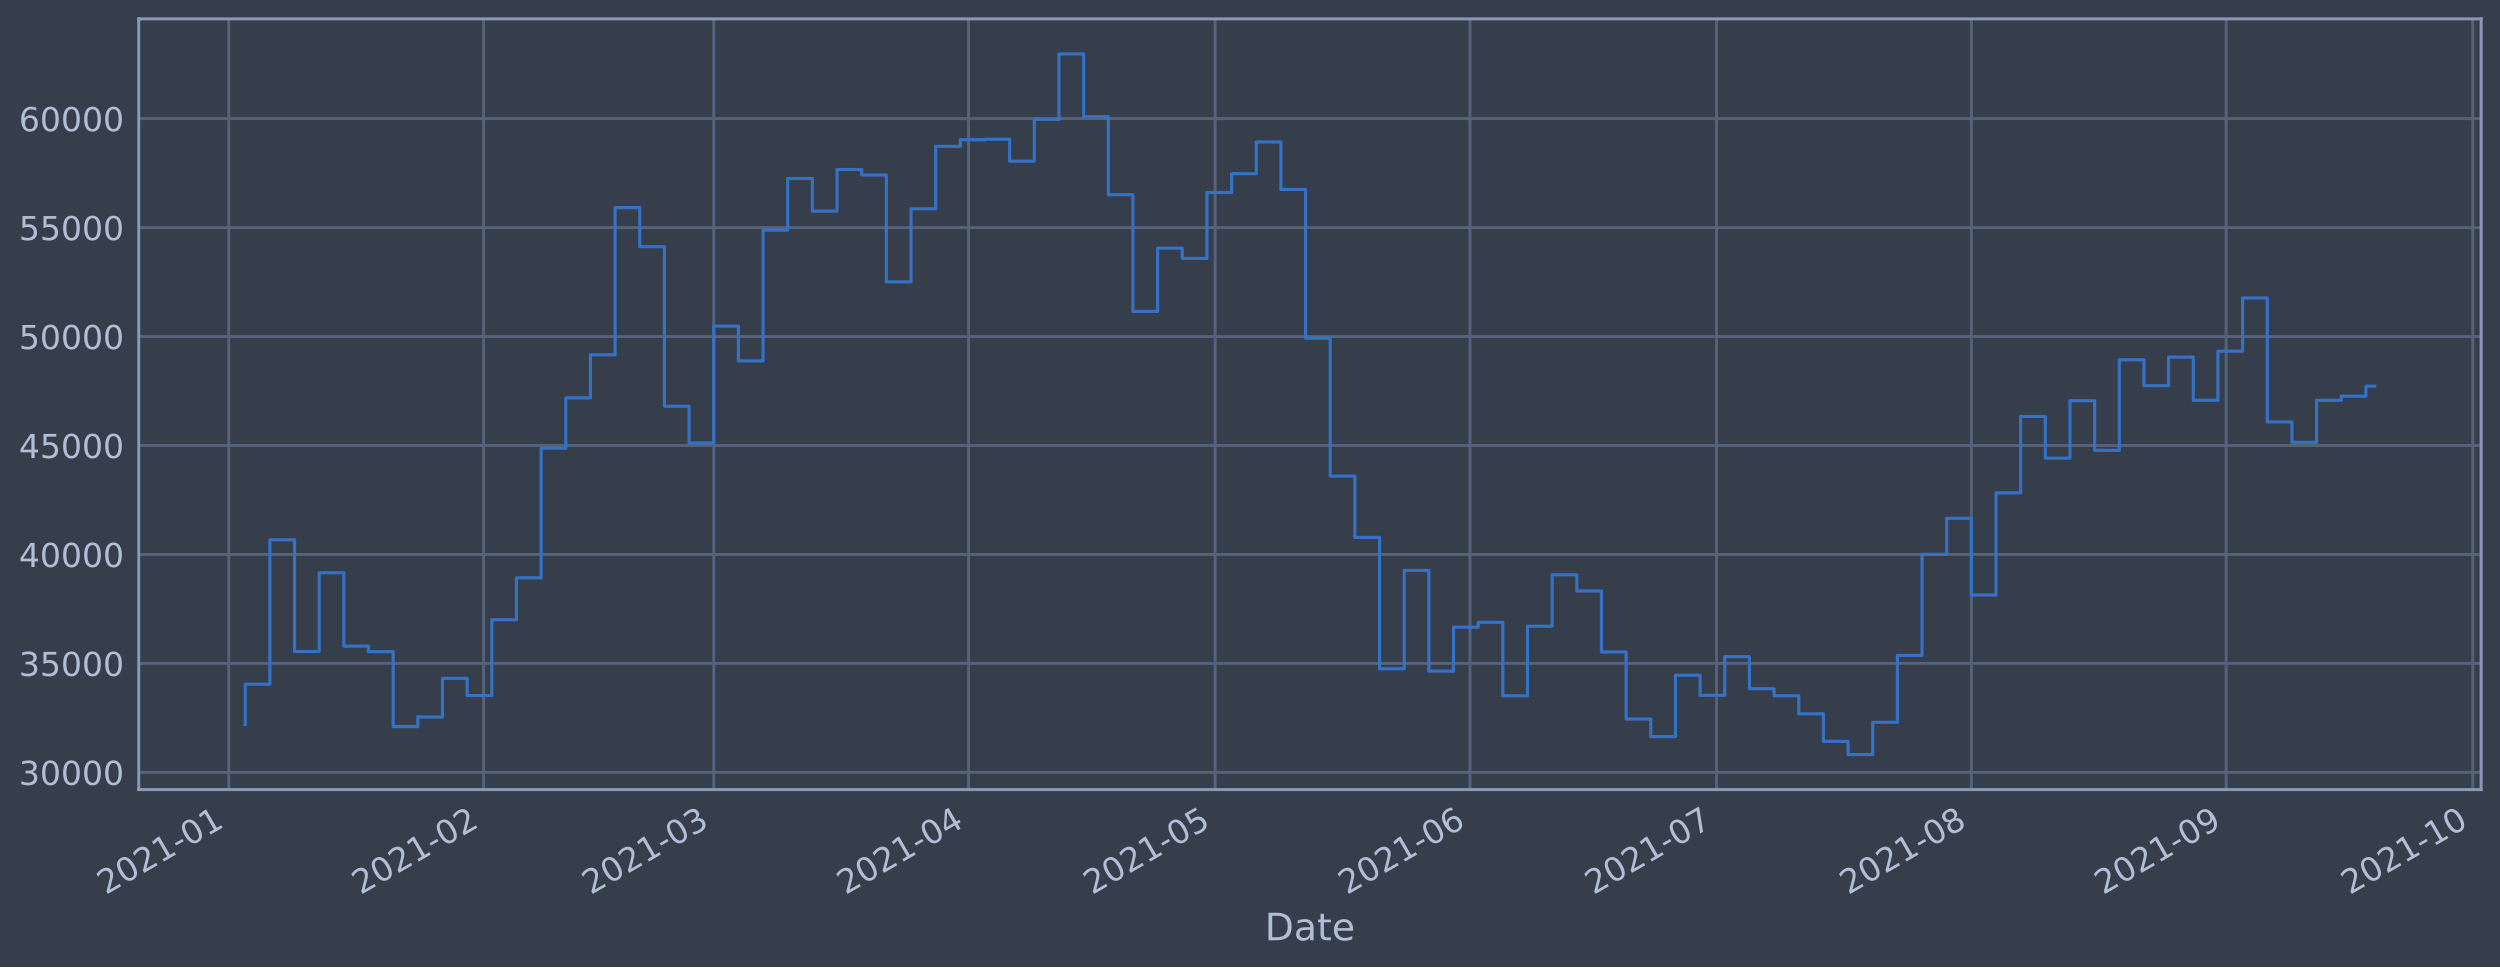
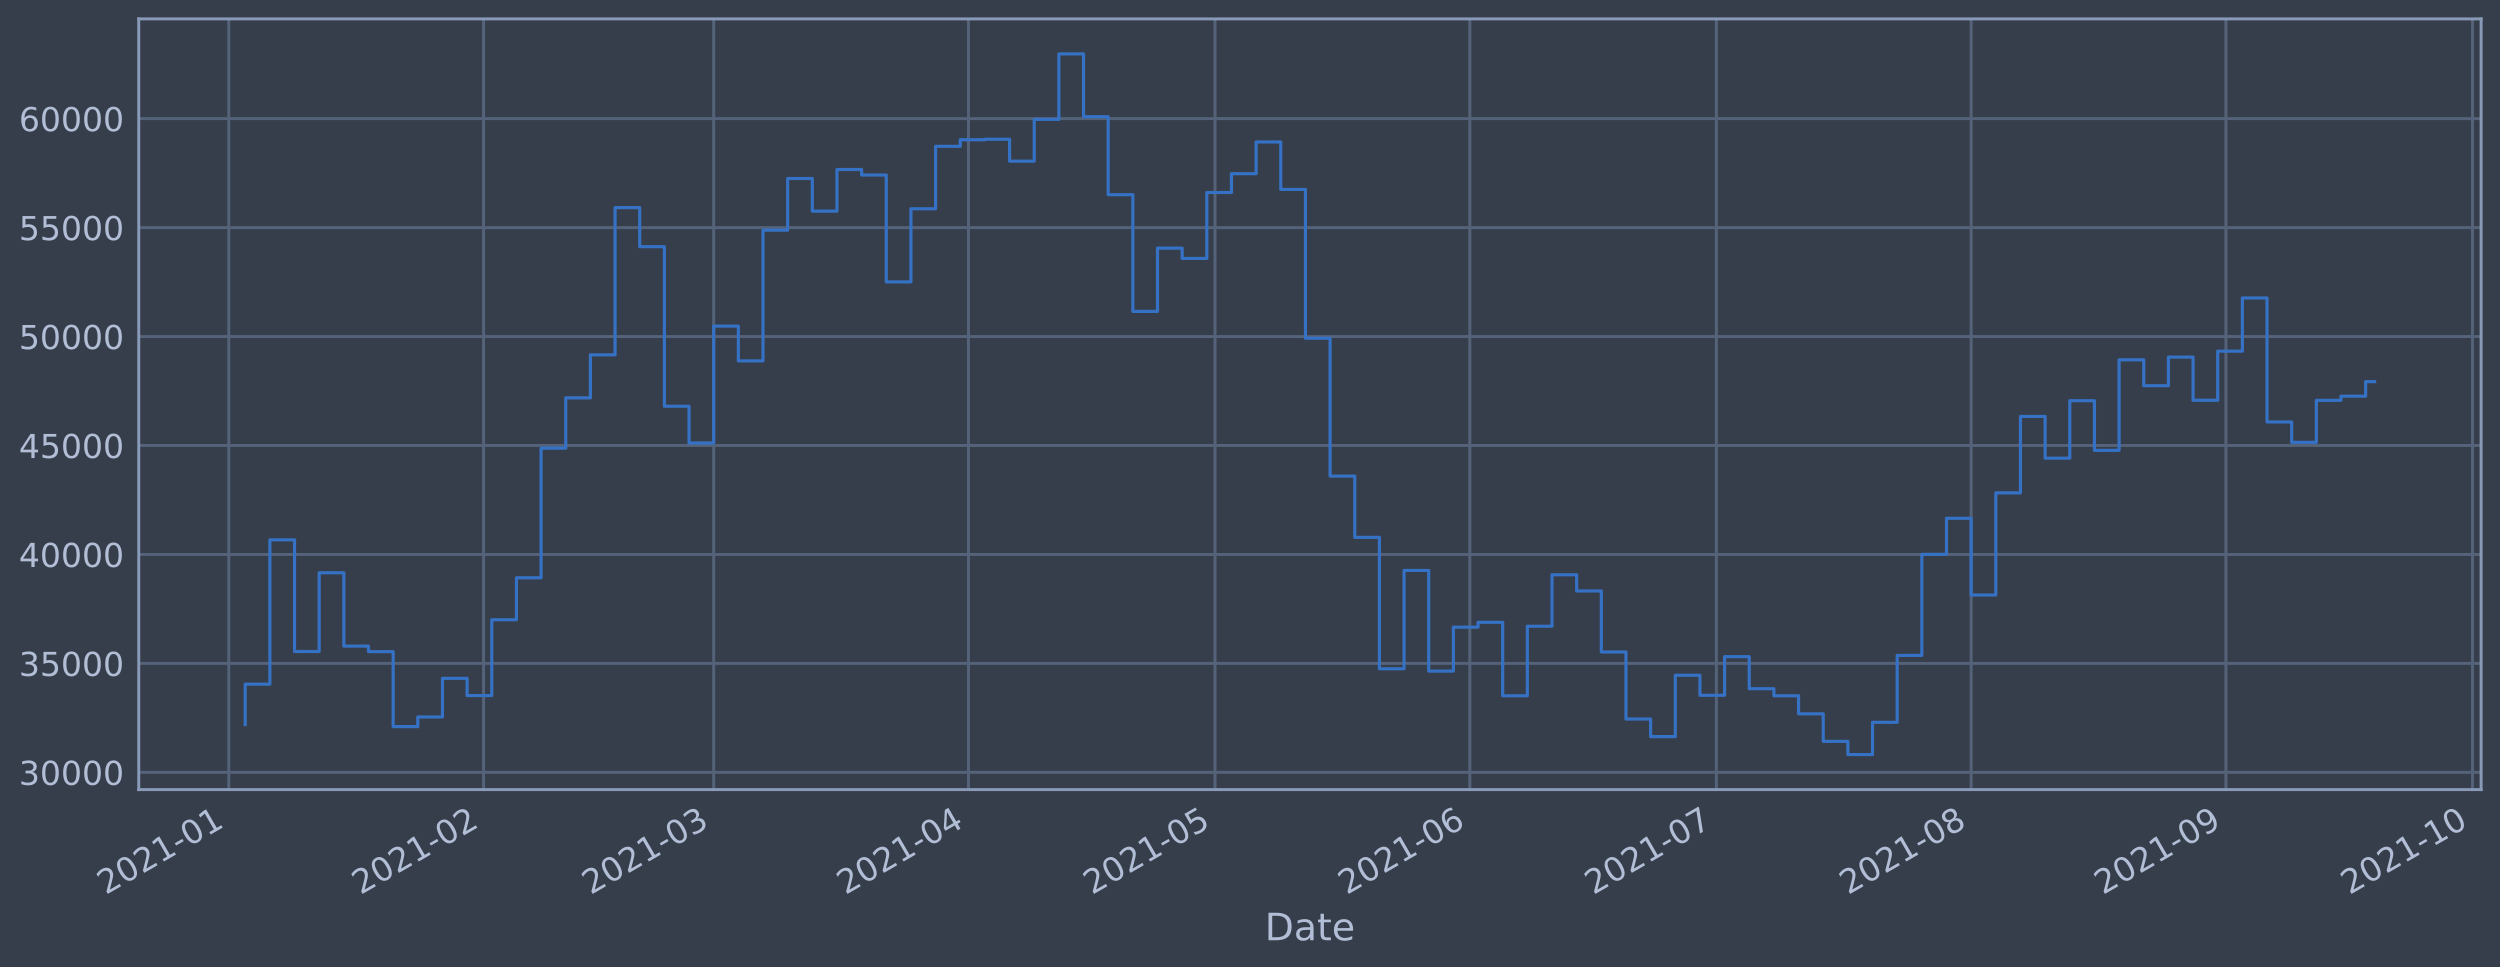
<svg xmlns="http://www.w3.org/2000/svg" xmlns:xlink="http://www.w3.org/1999/xlink" height="368.58pt" version="1.1" viewBox="0 0 952.884 368.58" width="952.884pt">
  <defs>
    <style type="text/css">*{stroke-linecap:butt;stroke-linejoin:round;}</style>
  </defs>
  <g id="figure_1">
    <g id="patch_1">
      <path d="M 0 368.58  L 952.884 368.58  L 952.884 0  L 0 0  z " style="fill:#373e4b;" />
    </g>
    <g id="axes_1">
      <g id="patch_2">
        <path d="M 52.884 300.96  L 945.684 300.96  L 945.684 7.2  L 52.884 7.2  z " style="fill:#373e4b;" />
      </g>
      <g id="matplotlib.axis_1">
        <g id="xtick_1">
          <g id="line2d_1">
-             <path clip-path="url(#p3abc8322c1)" d="M 87.2 300.96  L 87.2 7.2  " style="fill:none;stroke:#546379;stroke-linecap:square;stroke-width:1.12;" />
+             <path clip-path="url(#p9e1a97dfd1)" d="M 87.2 300.96  L 87.2 7.2  " style="fill:none;stroke:#546379;stroke-linecap:square;stroke-width:1.12;" />
          </g>
          <g id="line2d_2" />
          <g id="text_1">
-             <g style="fill:#b1bed6;" transform="translate(40.29638 341.1745)rotate(-30)scale(0.126 -0.126)">
+             <g style="fill:#b1bed6;" transform="translate(40.2971 341.1745)rotate(-30)scale(0.126 -0.126)">
              <defs>
                <path d="M 1228 531  L 3431 531  L 3431 0  L 469 0  L 469 531  Q 828 903 1448 1529  Q 2069 2156 2228 2338  Q 2531 2678 2651 2914  Q 2772 3150 2772 3378  Q 2772 3750 2511 3984  Q 2250 4219 1831 4219  Q 1534 4219 1204 4116  Q 875 4013 500 3803  L 500 4441  Q 881 4594 1212 4672  Q 1544 4750 1819 4750  Q 2544 4750 2975 4387  Q 3406 4025 3406 3419  Q 3406 3131 3298 2873  Q 3191 2616 2906 2266  Q 2828 2175 2409 1742  Q 1991 1309 1228 531  z " id="DejaVuSans-32" transform="scale(0.015625)" />
                <path d="M 2034 4250  Q 1547 4250 1301 3770  Q 1056 3291 1056 2328  Q 1056 1369 1301 889  Q 1547 409 2034 409  Q 2525 409 2770 889  Q 3016 1369 3016 2328  Q 3016 3291 2770 3770  Q 2525 4250 2034 4250  z M 2034 4750  Q 2819 4750 3233 4129  Q 3647 3509 3647 2328  Q 3647 1150 3233 529  Q 2819 -91 2034 -91  Q 1250 -91 836 529  Q 422 1150 422 2328  Q 422 3509 836 4129  Q 1250 4750 2034 4750  z " id="DejaVuSans-30" transform="scale(0.015625)" />
                <path d="M 794 531  L 1825 531  L 1825 4091  L 703 3866  L 703 4441  L 1819 4666  L 2450 4666  L 2450 531  L 3481 531  L 3481 0  L 794 0  L 794 531  z " id="DejaVuSans-31" transform="scale(0.015625)" />
                <path d="M 313 2009  L 1997 2009  L 1997 1497  L 313 1497  L 313 2009  z " id="DejaVuSans-2d" transform="scale(0.015625)" />
              </defs>
              <use xlink:href="#DejaVuSans-32" />
              <use x="63.623" xlink:href="#DejaVuSans-30" />
              <use x="127.246" xlink:href="#DejaVuSans-32" />
              <use x="190.869" xlink:href="#DejaVuSans-31" />
              <use x="254.492" xlink:href="#DejaVuSans-2d" />
              <use x="290.576" xlink:href="#DejaVuSans-30" />
              <use x="354.199" xlink:href="#DejaVuSans-31" />
            </g>
          </g>
        </g>
        <g id="xtick_2">
          <g id="line2d_3">
-             <path clip-path="url(#p3abc8322c1)" d="M 184.321 300.96  L 184.321 7.2  " style="fill:none;stroke:#546379;stroke-linecap:square;stroke-width:1.12;" />
+             <path clip-path="url(#p9e1a97dfd1)" d="M 184.311 300.96  L 184.311 7.2  " style="fill:none;stroke:#546379;stroke-linecap:square;stroke-width:1.12;" />
          </g>
          <g id="line2d_4" />
          <g id="text_2">
-             <g style="fill:#b1bed6;" transform="translate(137.4181 341.1745)rotate(-30)scale(0.126 -0.126)">
+             <g style="fill:#b1bed6;" transform="translate(137.4076 341.1745)rotate(-30)scale(0.126 -0.126)">
              <use xlink:href="#DejaVuSans-32" />
              <use x="63.623" xlink:href="#DejaVuSans-30" />
              <use x="127.246" xlink:href="#DejaVuSans-32" />
              <use x="190.869" xlink:href="#DejaVuSans-31" />
              <use x="254.492" xlink:href="#DejaVuSans-2d" />
              <use x="290.576" xlink:href="#DejaVuSans-30" />
              <use x="354.199" xlink:href="#DejaVuSans-32" />
            </g>
          </g>
        </g>
        <g id="xtick_3">
          <g id="line2d_5">
-             <path clip-path="url(#p3abc8322c1)" d="M 272.044 300.96  L 272.044 7.2  " style="fill:none;stroke:#546379;stroke-linecap:square;stroke-width:1.12;" />
+             <path clip-path="url(#p9e1a97dfd1)" d="M 272.024 300.96  L 272.024 7.2  " style="fill:none;stroke:#546379;stroke-linecap:square;stroke-width:1.12;" />
          </g>
          <g id="line2d_6" />
          <g id="text_3">
-             <g style="fill:#b1bed6;" transform="translate(225.1409 341.1745)rotate(-30)scale(0.126 -0.126)">
+             <g style="fill:#b1bed6;" transform="translate(225.1203 341.1745)rotate(-30)scale(0.126 -0.126)">
              <defs>
                <path d="M 2597 2516  Q 3050 2419 3304 2112  Q 3559 1806 3559 1356  Q 3559 666 3084 287  Q 2609 -91 1734 -91  Q 1441 -91 1130 -33  Q 819 25 488 141  L 488 750  Q 750 597 1062 519  Q 1375 441 1716 441  Q 2309 441 2620 675  Q 2931 909 2931 1356  Q 2931 1769 2642 2001  Q 2353 2234 1838 2234  L 1294 2234  L 1294 2753  L 1863 2753  Q 2328 2753 2575 2939  Q 2822 3125 2822 3475  Q 2822 3834 2567 4026  Q 2313 4219 1838 4219  Q 1578 4219 1281 4162  Q 984 4106 628 3988  L 628 4550  Q 988 4650 1302 4700  Q 1616 4750 1894 4750  Q 2613 4750 3031 4423  Q 3450 4097 3450 3541  Q 3450 3153 3228 2886  Q 3006 2619 2597 2516  z " id="DejaVuSans-33" transform="scale(0.015625)" />
              </defs>
              <use xlink:href="#DejaVuSans-32" />
              <use x="63.623" xlink:href="#DejaVuSans-30" />
              <use x="127.246" xlink:href="#DejaVuSans-32" />
              <use x="190.869" xlink:href="#DejaVuSans-31" />
              <use x="254.492" xlink:href="#DejaVuSans-2d" />
              <use x="290.576" xlink:href="#DejaVuSans-30" />
              <use x="354.199" xlink:href="#DejaVuSans-33" />
            </g>
          </g>
        </g>
        <g id="xtick_4">
          <g id="line2d_7">
-             <path clip-path="url(#p3abc8322c1)" d="M 369.166 300.96  L 369.166 7.2  " style="fill:none;stroke:#546379;stroke-linecap:square;stroke-width:1.12;" />
+             <path clip-path="url(#p9e1a97dfd1)" d="M 369.134 300.96  L 369.134 7.2  " style="fill:none;stroke:#546379;stroke-linecap:square;stroke-width:1.12;" />
          </g>
          <g id="line2d_8" />
          <g id="text_4">
-             <g style="fill:#b1bed6;" transform="translate(322.2626 341.1745)rotate(-30)scale(0.126 -0.126)">
+             <g style="fill:#b1bed6;" transform="translate(322.2308 341.1745)rotate(-30)scale(0.126 -0.126)">
              <defs>
                <path d="M 2419 4116  L 825 1625  L 2419 1625  L 2419 4116  z M 2253 4666  L 3047 4666  L 3047 1625  L 3713 1625  L 3713 1100  L 3047 1100  L 3047 0  L 2419 0  L 2419 1100  L 313 1100  L 313 1709  L 2253 4666  z " id="DejaVuSans-34" transform="scale(0.015625)" />
              </defs>
              <use xlink:href="#DejaVuSans-32" />
              <use x="63.623" xlink:href="#DejaVuSans-30" />
              <use x="127.246" xlink:href="#DejaVuSans-32" />
              <use x="190.869" xlink:href="#DejaVuSans-31" />
              <use x="254.492" xlink:href="#DejaVuSans-2d" />
              <use x="290.576" xlink:href="#DejaVuSans-30" />
              <use x="354.199" xlink:href="#DejaVuSans-34" />
            </g>
          </g>
        </g>
        <g id="xtick_5">
          <g id="line2d_9">
-             <path clip-path="url(#p3abc8322c1)" d="M 463.155 300.96  L 463.155 7.2  " style="fill:none;stroke:#546379;stroke-linecap:square;stroke-width:1.12;" />
+             <path clip-path="url(#p9e1a97dfd1)" d="M 463.112 300.96  L 463.112 7.2  " style="fill:none;stroke:#546379;stroke-linecap:square;stroke-width:1.12;" />
          </g>
          <g id="line2d_10" />
          <g id="text_5">
-             <g style="fill:#b1bed6;" transform="translate(416.2514 341.1745)rotate(-30)scale(0.126 -0.126)">
+             <g style="fill:#b1bed6;" transform="translate(416.2088 341.1745)rotate(-30)scale(0.126 -0.126)">
              <defs>
                <path d="M 691 4666  L 3169 4666  L 3169 4134  L 1269 4134  L 1269 2991  Q 1406 3038 1543 3061  Q 1681 3084 1819 3084  Q 2600 3084 3056 2656  Q 3513 2228 3513 1497  Q 3513 744 3044 326  Q 2575 -91 1722 -91  Q 1428 -91 1123 -41  Q 819 9 494 109  L 494 744  Q 775 591 1075 516  Q 1375 441 1709 441  Q 2250 441 2565 725  Q 2881 1009 2881 1497  Q 2881 1984 2565 2268  Q 2250 2553 1709 2553  Q 1456 2553 1204 2497  Q 953 2441 691 2322  L 691 4666  z " id="DejaVuSans-35" transform="scale(0.015625)" />
              </defs>
              <use xlink:href="#DejaVuSans-32" />
              <use x="63.623" xlink:href="#DejaVuSans-30" />
              <use x="127.246" xlink:href="#DejaVuSans-32" />
              <use x="190.869" xlink:href="#DejaVuSans-31" />
              <use x="254.492" xlink:href="#DejaVuSans-2d" />
              <use x="290.576" xlink:href="#DejaVuSans-30" />
              <use x="354.199" xlink:href="#DejaVuSans-35" />
            </g>
          </g>
        </g>
        <g id="xtick_6">
          <g id="line2d_11">
-             <path clip-path="url(#p3abc8322c1)" d="M 560.276 300.96  L 560.276 7.2  " style="fill:none;stroke:#546379;stroke-linecap:square;stroke-width:1.12;" />
+             <path clip-path="url(#p9e1a97dfd1)" d="M 560.223 300.96  L 560.223 7.2  " style="fill:none;stroke:#546379;stroke-linecap:square;stroke-width:1.12;" />
          </g>
          <g id="line2d_12" />
          <g id="text_6">
-             <g style="fill:#b1bed6;" transform="translate(513.3731 341.1745)rotate(-30)scale(0.126 -0.126)">
+             <g style="fill:#b1bed6;" transform="translate(513.3193 341.1745)rotate(-30)scale(0.126 -0.126)">
              <defs>
                <path d="M 2113 2584  Q 1688 2584 1439 2293  Q 1191 2003 1191 1497  Q 1191 994 1439 701  Q 1688 409 2113 409  Q 2538 409 2786 701  Q 3034 994 3034 1497  Q 3034 2003 2786 2293  Q 2538 2584 2113 2584  z M 3366 4563  L 3366 3988  Q 3128 4100 2886 4159  Q 2644 4219 2406 4219  Q 1781 4219 1451 3797  Q 1122 3375 1075 2522  Q 1259 2794 1537 2939  Q 1816 3084 2150 3084  Q 2853 3084 3261 2657  Q 3669 2231 3669 1497  Q 3669 778 3244 343  Q 2819 -91 2113 -91  Q 1303 -91 875 529  Q 447 1150 447 2328  Q 447 3434 972 4092  Q 1497 4750 2381 4750  Q 2619 4750 2861 4703  Q 3103 4656 3366 4563  z " id="DejaVuSans-36" transform="scale(0.015625)" />
              </defs>
              <use xlink:href="#DejaVuSans-32" />
              <use x="63.623" xlink:href="#DejaVuSans-30" />
              <use x="127.246" xlink:href="#DejaVuSans-32" />
              <use x="190.869" xlink:href="#DejaVuSans-31" />
              <use x="254.492" xlink:href="#DejaVuSans-2d" />
              <use x="290.576" xlink:href="#DejaVuSans-30" />
              <use x="354.199" xlink:href="#DejaVuSans-36" />
            </g>
          </g>
        </g>
        <g id="xtick_7">
          <g id="line2d_13">
-             <path clip-path="url(#p3abc8322c1)" d="M 654.265 300.96  L 654.265 7.2  " style="fill:none;stroke:#546379;stroke-linecap:square;stroke-width:1.12;" />
+             <path clip-path="url(#p9e1a97dfd1)" d="M 654.2 300.96  L 654.2 7.2  " style="fill:none;stroke:#546379;stroke-linecap:square;stroke-width:1.12;" />
          </g>
          <g id="line2d_14" />
          <g id="text_7">
-             <g style="fill:#b1bed6;" transform="translate(607.3618 341.1745)rotate(-30)scale(0.126 -0.126)">
+             <g style="fill:#b1bed6;" transform="translate(607.2972 341.1745)rotate(-30)scale(0.126 -0.126)">
              <defs>
                <path d="M 525 4666  L 3525 4666  L 3525 4397  L 1831 0  L 1172 0  L 2766 4134  L 525 4134  L 525 4666  z " id="DejaVuSans-37" transform="scale(0.015625)" />
              </defs>
              <use xlink:href="#DejaVuSans-32" />
              <use x="63.623" xlink:href="#DejaVuSans-30" />
              <use x="127.246" xlink:href="#DejaVuSans-32" />
              <use x="190.869" xlink:href="#DejaVuSans-31" />
              <use x="254.492" xlink:href="#DejaVuSans-2d" />
              <use x="290.576" xlink:href="#DejaVuSans-30" />
              <use x="354.199" xlink:href="#DejaVuSans-37" />
            </g>
          </g>
        </g>
        <g id="xtick_8">
          <g id="line2d_15">
-             <path clip-path="url(#p3abc8322c1)" d="M 751.387 300.96  L 751.387 7.2  " style="fill:none;stroke:#546379;stroke-linecap:square;stroke-width:1.12;" />
+             <path clip-path="url(#p9e1a97dfd1)" d="M 751.311 300.96  L 751.311 7.2  " style="fill:none;stroke:#546379;stroke-linecap:square;stroke-width:1.12;" />
          </g>
          <g id="line2d_16" />
          <g id="text_8">
-             <g style="fill:#b1bed6;" transform="translate(704.4835 341.1745)rotate(-30)scale(0.126 -0.126)">
+             <g style="fill:#b1bed6;" transform="translate(704.4077 341.1745)rotate(-30)scale(0.126 -0.126)">
              <defs>
                <path d="M 2034 2216  Q 1584 2216 1326 1975  Q 1069 1734 1069 1313  Q 1069 891 1326 650  Q 1584 409 2034 409  Q 2484 409 2743 651  Q 3003 894 3003 1313  Q 3003 1734 2745 1975  Q 2488 2216 2034 2216  z M 1403 2484  Q 997 2584 770 2862  Q 544 3141 544 3541  Q 544 4100 942 4425  Q 1341 4750 2034 4750  Q 2731 4750 3128 4425  Q 3525 4100 3525 3541  Q 3525 3141 3298 2862  Q 3072 2584 2669 2484  Q 3125 2378 3379 2068  Q 3634 1759 3634 1313  Q 3634 634 3220 271  Q 2806 -91 2034 -91  Q 1263 -91 848 271  Q 434 634 434 1313  Q 434 1759 690 2068  Q 947 2378 1403 2484  z M 1172 3481  Q 1172 3119 1398 2916  Q 1625 2713 2034 2713  Q 2441 2713 2670 2916  Q 2900 3119 2900 3481  Q 2900 3844 2670 4047  Q 2441 4250 2034 4250  Q 1625 4250 1398 4047  Q 1172 3844 1172 3481  z " id="DejaVuSans-38" transform="scale(0.015625)" />
              </defs>
              <use xlink:href="#DejaVuSans-32" />
              <use x="63.623" xlink:href="#DejaVuSans-30" />
              <use x="127.246" xlink:href="#DejaVuSans-32" />
              <use x="190.869" xlink:href="#DejaVuSans-31" />
              <use x="254.492" xlink:href="#DejaVuSans-2d" />
              <use x="290.576" xlink:href="#DejaVuSans-30" />
              <use x="354.199" xlink:href="#DejaVuSans-38" />
            </g>
          </g>
        </g>
        <g id="xtick_9">
          <g id="line2d_17">
-             <path clip-path="url(#p3abc8322c1)" d="M 848.509 300.96  L 848.509 7.2  " style="fill:none;stroke:#546379;stroke-linecap:square;stroke-width:1.12;" />
+             <path clip-path="url(#p9e1a97dfd1)" d="M 848.422 300.96  L 848.422 7.2  " style="fill:none;stroke:#546379;stroke-linecap:square;stroke-width:1.12;" />
          </g>
          <g id="line2d_18" />
          <g id="text_9">
-             <g style="fill:#b1bed6;" transform="translate(801.6052 341.1745)rotate(-30)scale(0.126 -0.126)">
+             <g style="fill:#b1bed6;" transform="translate(801.5182 341.1745)rotate(-30)scale(0.126 -0.126)">
              <defs>
                <path d="M 703 97  L 703 672  Q 941 559 1184 500  Q 1428 441 1663 441  Q 2288 441 2617 861  Q 2947 1281 2994 2138  Q 2813 1869 2534 1725  Q 2256 1581 1919 1581  Q 1219 1581 811 2004  Q 403 2428 403 3163  Q 403 3881 828 4315  Q 1253 4750 1959 4750  Q 2769 4750 3195 4129  Q 3622 3509 3622 2328  Q 3622 1225 3098 567  Q 2575 -91 1691 -91  Q 1453 -91 1209 -44  Q 966 3 703 97  z M 1959 2075  Q 2384 2075 2632 2365  Q 2881 2656 2881 3163  Q 2881 3666 2632 3958  Q 2384 4250 1959 4250  Q 1534 4250 1286 3958  Q 1038 3666 1038 3163  Q 1038 2656 1286 2365  Q 1534 2075 1959 2075  z " id="DejaVuSans-39" transform="scale(0.015625)" />
              </defs>
              <use xlink:href="#DejaVuSans-32" />
              <use x="63.623" xlink:href="#DejaVuSans-30" />
              <use x="127.246" xlink:href="#DejaVuSans-32" />
              <use x="190.869" xlink:href="#DejaVuSans-31" />
              <use x="254.492" xlink:href="#DejaVuSans-2d" />
              <use x="290.576" xlink:href="#DejaVuSans-30" />
              <use x="354.199" xlink:href="#DejaVuSans-39" />
            </g>
          </g>
        </g>
        <g id="xtick_10">
          <g id="line2d_19">
-             <path clip-path="url(#p3abc8322c1)" d="M 942.497 300.96  L 942.497 7.2  " style="fill:none;stroke:#546379;stroke-linecap:square;stroke-width:1.12;" />
+             <path clip-path="url(#p9e1a97dfd1)" d="M 942.399 300.96  L 942.399 7.2  " style="fill:none;stroke:#546379;stroke-linecap:square;stroke-width:1.12;" />
          </g>
          <g id="line2d_20" />
          <g id="text_10">
-             <g style="fill:#b1bed6;" transform="translate(895.594 341.1745)rotate(-30)scale(0.126 -0.126)">
+             <g style="fill:#b1bed6;" transform="translate(895.4961 341.1745)rotate(-30)scale(0.126 -0.126)">
              <use xlink:href="#DejaVuSans-32" />
              <use x="63.623" xlink:href="#DejaVuSans-30" />
              <use x="127.246" xlink:href="#DejaVuSans-32" />
              <use x="190.869" xlink:href="#DejaVuSans-31" />
              <use x="254.492" xlink:href="#DejaVuSans-2d" />
              <use x="290.576" xlink:href="#DejaVuSans-31" />
              <use x="354.199" xlink:href="#DejaVuSans-30" />
            </g>
          </g>
        </g>
        <g id="text_11">
          <g style="fill:#b1bed6;" transform="translate(482.0746 358.3856)scale(0.144 -0.144)">
            <defs>
              <path d="M 1259 4147  L 1259 519  L 2022 519  Q 2988 519 3436 956  Q 3884 1394 3884 2338  Q 3884 3275 3436 3711  Q 2988 4147 2022 4147  L 1259 4147  z M 628 4666  L 1925 4666  Q 3281 4666 3915 4102  Q 4550 3538 4550 2338  Q 4550 1131 3912 565  Q 3275 0 1925 0  L 628 0  L 628 4666  z " id="DejaVuSans-44" transform="scale(0.015625)" />
              <path d="M 2194 1759  Q 1497 1759 1228 1600  Q 959 1441 959 1056  Q 959 750 1161 570  Q 1363 391 1709 391  Q 2188 391 2477 730  Q 2766 1069 2766 1631  L 2766 1759  L 2194 1759  z M 3341 1997  L 3341 0  L 2766 0  L 2766 531  Q 2569 213 2275 61  Q 1981 -91 1556 -91  Q 1019 -91 701 211  Q 384 513 384 1019  Q 384 1609 779 1909  Q 1175 2209 1959 2209  L 2766 2209  L 2766 2266  Q 2766 2663 2505 2880  Q 2244 3097 1772 3097  Q 1472 3097 1187 3025  Q 903 2953 641 2809  L 641 3341  Q 956 3463 1253 3523  Q 1550 3584 1831 3584  Q 2591 3584 2966 3190  Q 3341 2797 3341 1997  z " id="DejaVuSans-61" transform="scale(0.015625)" />
              <path d="M 1172 4494  L 1172 3500  L 2356 3500  L 2356 3053  L 1172 3053  L 1172 1153  Q 1172 725 1289 603  Q 1406 481 1766 481  L 2356 481  L 2356 0  L 1766 0  Q 1100 0 847 248  Q 594 497 594 1153  L 594 3053  L 172 3053  L 172 3500  L 594 3500  L 594 4494  L 1172 4494  z " id="DejaVuSans-74" transform="scale(0.015625)" />
              <path d="M 3597 1894  L 3597 1613  L 953 1613  Q 991 1019 1311 708  Q 1631 397 2203 397  Q 2534 397 2845 478  Q 3156 559 3463 722  L 3463 178  Q 3153 47 2828 -22  Q 2503 -91 2169 -91  Q 1331 -91 842 396  Q 353 884 353 1716  Q 353 2575 817 3079  Q 1281 3584 2069 3584  Q 2775 3584 3186 3129  Q 3597 2675 3597 1894  z M 3022 2063  Q 3016 2534 2758 2815  Q 2500 3097 2075 3097  Q 1594 3097 1305 2825  Q 1016 2553 972 2059  L 3022 2063  z " id="DejaVuSans-65" transform="scale(0.015625)" />
            </defs>
            <use xlink:href="#DejaVuSans-44" />
            <use x="77.002" xlink:href="#DejaVuSans-61" />
            <use x="138.281" xlink:href="#DejaVuSans-74" />
            <use x="177.49" xlink:href="#DejaVuSans-65" />
          </g>
        </g>
      </g>
      <g id="matplotlib.axis_2">
        <g id="ytick_1">
          <g id="line2d_21">
-             <path clip-path="url(#p3abc8322c1)" d="M 52.884 294.384  L 945.684 294.384  " style="fill:none;stroke:#546379;stroke-linecap:square;stroke-width:1.12;" />
+             <path clip-path="url(#p9e1a97dfd1)" d="M 52.884 294.384  L 945.684 294.384  " style="fill:none;stroke:#546379;stroke-linecap:square;stroke-width:1.12;" />
          </g>
          <g id="line2d_22" />
          <g id="text_12">
            <g style="fill:#b1bed6;" transform="translate(7.2 299.1712)scale(0.126 -0.126)">
              <use xlink:href="#DejaVuSans-33" />
              <use x="63.623" xlink:href="#DejaVuSans-30" />
              <use x="127.246" xlink:href="#DejaVuSans-30" />
              <use x="190.869" xlink:href="#DejaVuSans-30" />
              <use x="254.492" xlink:href="#DejaVuSans-30" />
            </g>
          </g>
        </g>
        <g id="ytick_2">
          <g id="line2d_23">
-             <path clip-path="url(#p3abc8322c1)" d="M 52.884 252.856  L 945.684 252.856  " style="fill:none;stroke:#546379;stroke-linecap:square;stroke-width:1.12;" />
+             <path clip-path="url(#p9e1a97dfd1)" d="M 52.884 252.856  L 945.684 252.856  " style="fill:none;stroke:#546379;stroke-linecap:square;stroke-width:1.12;" />
          </g>
          <g id="line2d_24" />
          <g id="text_13">
            <g style="fill:#b1bed6;" transform="translate(7.2 257.6428)scale(0.126 -0.126)">
              <use xlink:href="#DejaVuSans-33" />
              <use x="63.623" xlink:href="#DejaVuSans-35" />
              <use x="127.246" xlink:href="#DejaVuSans-30" />
              <use x="190.869" xlink:href="#DejaVuSans-30" />
              <use x="254.492" xlink:href="#DejaVuSans-30" />
            </g>
          </g>
        </g>
        <g id="ytick_3">
          <g id="line2d_25">
-             <path clip-path="url(#p3abc8322c1)" d="M 52.884 211.327  L 945.684 211.327  " style="fill:none;stroke:#546379;stroke-linecap:square;stroke-width:1.12;" />
+             <path clip-path="url(#p9e1a97dfd1)" d="M 52.884 211.327  L 945.684 211.327  " style="fill:none;stroke:#546379;stroke-linecap:square;stroke-width:1.12;" />
          </g>
          <g id="line2d_26" />
          <g id="text_14">
            <g style="fill:#b1bed6;" transform="translate(7.2 216.1143)scale(0.126 -0.126)">
              <use xlink:href="#DejaVuSans-34" />
              <use x="63.623" xlink:href="#DejaVuSans-30" />
              <use x="127.246" xlink:href="#DejaVuSans-30" />
              <use x="190.869" xlink:href="#DejaVuSans-30" />
              <use x="254.492" xlink:href="#DejaVuSans-30" />
            </g>
          </g>
        </g>
        <g id="ytick_4">
          <g id="line2d_27">
-             <path clip-path="url(#p3abc8322c1)" d="M 52.884 169.799  L 945.684 169.799  " style="fill:none;stroke:#546379;stroke-linecap:square;stroke-width:1.12;" />
+             <path clip-path="url(#p9e1a97dfd1)" d="M 52.884 169.799  L 945.684 169.799  " style="fill:none;stroke:#546379;stroke-linecap:square;stroke-width:1.12;" />
          </g>
          <g id="line2d_28" />
          <g id="text_15">
            <g style="fill:#b1bed6;" transform="translate(7.2 174.5858)scale(0.126 -0.126)">
              <use xlink:href="#DejaVuSans-34" />
              <use x="63.623" xlink:href="#DejaVuSans-35" />
              <use x="127.246" xlink:href="#DejaVuSans-30" />
              <use x="190.869" xlink:href="#DejaVuSans-30" />
              <use x="254.492" xlink:href="#DejaVuSans-30" />
            </g>
          </g>
        </g>
        <g id="ytick_5">
          <g id="line2d_29">
-             <path clip-path="url(#p3abc8322c1)" d="M 52.884 128.27  L 945.684 128.27  " style="fill:none;stroke:#546379;stroke-linecap:square;stroke-width:1.12;" />
+             <path clip-path="url(#p9e1a97dfd1)" d="M 52.884 128.27  L 945.684 128.27  " style="fill:none;stroke:#546379;stroke-linecap:square;stroke-width:1.12;" />
          </g>
          <g id="line2d_30" />
          <g id="text_16">
            <g style="fill:#b1bed6;" transform="translate(7.2 133.0573)scale(0.126 -0.126)">
              <use xlink:href="#DejaVuSans-35" />
              <use x="63.623" xlink:href="#DejaVuSans-30" />
              <use x="127.246" xlink:href="#DejaVuSans-30" />
              <use x="190.869" xlink:href="#DejaVuSans-30" />
              <use x="254.492" xlink:href="#DejaVuSans-30" />
            </g>
          </g>
        </g>
        <g id="ytick_6">
          <g id="line2d_31">
-             <path clip-path="url(#p3abc8322c1)" d="M 52.884 86.742  L 945.684 86.742  " style="fill:none;stroke:#546379;stroke-linecap:square;stroke-width:1.12;" />
+             <path clip-path="url(#p9e1a97dfd1)" d="M 52.884 86.742  L 945.684 86.742  " style="fill:none;stroke:#546379;stroke-linecap:square;stroke-width:1.12;" />
          </g>
          <g id="line2d_32" />
          <g id="text_17">
            <g style="fill:#b1bed6;" transform="translate(7.2 91.52883)scale(0.126 -0.126)">
              <use xlink:href="#DejaVuSans-35" />
              <use x="63.623" xlink:href="#DejaVuSans-35" />
              <use x="127.246" xlink:href="#DejaVuSans-30" />
              <use x="190.869" xlink:href="#DejaVuSans-30" />
              <use x="254.492" xlink:href="#DejaVuSans-30" />
            </g>
          </g>
        </g>
        <g id="ytick_7">
          <g id="line2d_33">
-             <path clip-path="url(#p3abc8322c1)" d="M 52.884 45.213  L 945.684 45.213  " style="fill:none;stroke:#546379;stroke-linecap:square;stroke-width:1.12;" />
+             <path clip-path="url(#p9e1a97dfd1)" d="M 52.884 45.213  L 945.684 45.213  " style="fill:none;stroke:#546379;stroke-linecap:square;stroke-width:1.12;" />
          </g>
          <g id="line2d_34" />
          <g id="text_18">
            <g style="fill:#b1bed6;" transform="translate(7.2 50.00035)scale(0.126 -0.126)">
              <use xlink:href="#DejaVuSans-36" />
              <use x="63.623" xlink:href="#DejaVuSans-30" />
              <use x="127.246" xlink:href="#DejaVuSans-30" />
              <use x="190.869" xlink:href="#DejaVuSans-30" />
              <use x="254.492" xlink:href="#DejaVuSans-30" />
            </g>
          </g>
        </g>
      </g>
      <g id="line2d_35">
-         <path clip-path="url(#p3abc8322c1)" d="M 93.466 276.149  L 93.466 260.774  L 102.864 260.774  L 102.864 205.76  L 112.263 205.76  L 112.263 248.33  L 121.662 248.33  L 121.662 218.317  L 131.061 218.317  L 131.061 246.269  L 140.46 246.269  L 140.46 248.379  L 149.859 248.379  L 149.859 276.944  L 159.258 276.944  L 159.258 273.273  L 168.657 273.273  L 168.657 258.551  L 178.055 258.551  L 178.055 265.124  L 187.454 265.124  L 187.454 236.227  L 196.853 236.227  L 196.853 220.23  L 206.252 220.23  L 206.252 170.811  L 215.651 170.811  L 215.651 151.649  L 225.05 151.649  L 225.05 135.246  L 234.449 135.246  L 234.449 79.13  L 243.848 79.13  L 243.848 94.023  L 253.246 94.023  L 253.246 154.845  L 262.645 154.845  L 262.645 168.853  L 272.044 168.853  L 272.044 124.303  L 281.443 124.303  L 281.443 137.559  L 290.842 137.559  L 290.842 87.726  L 300.241 87.726  L 300.241 68.027  L 309.64 68.027  L 309.64 80.473  L 319.039 80.473  L 319.039 64.6  L 328.437 64.6  L 328.437 66.715  L 337.836 66.715  L 337.836 107.438  L 347.235 107.438  L 347.235 79.566  L 356.634 79.566  L 356.634 55.76  L 366.033 55.76  L 366.033 53.259  L 375.432 53.259  L 375.432 53.07  L 384.831 53.07  L 384.831 61.421  L 394.23 61.421  L 394.23 45.505  L 403.628 45.505  L 403.628 20.553  L 413.027 20.553  L 413.027 44.49  L 422.426 44.49  L 422.426 74.218  L 431.825 74.218  L 431.825 118.693  L 441.224 118.693  L 441.224 94.577  L 450.623 94.577  L 450.623 98.501  L 460.022 98.501  L 460.022 73.366  L 469.421 73.366  L 469.421 66.2  L 478.819 66.2  L 478.819 54.11  L 488.218 54.11  L 488.218 72.207  L 497.617 72.207  L 497.617 128.914  L 507.016 128.914  L 507.016 181.458  L 516.415 181.458  L 516.415 204.813  L 525.814 204.813  L 525.814 254.894  L 535.213 254.894  L 535.213 217.423  L 544.612 217.423  L 544.612 255.782  L 554.01 255.782  L 554.01 239.046  L 563.409 239.046  L 563.409 237.195  L 572.808 237.195  L 572.808 265.191  L 582.207 265.191  L 582.207 238.698  L 591.606 238.698  L 591.606 219.078  L 601.005 219.078  L 601.005 225.24  L 610.404 225.24  L 610.404 248.502  L 619.803 248.502  L 619.803 274.055  L 629.201 274.055  L 629.201 280.758  L 638.6 280.758  L 638.6 257.368  L 647.999 257.368  L 647.999 265.008  L 657.398 265.008  L 657.398 250.287  L 666.797 250.287  L 666.797 262.498  L 676.196 262.498  L 676.196 265.185  L 685.595 265.185  L 685.595 272.07  L 694.994 272.07  L 694.994 282.58  L 704.392 282.58  L 704.392 287.607  L 713.791 287.607  L 713.791 275.299  L 723.19 275.299  L 723.19 249.823  L 732.589 249.823  L 732.589 211.306  L 741.988 211.306  L 741.988 197.548  L 751.387 197.548  L 751.387 226.792  L 760.786 226.792  L 760.786 187.856  L 770.185 187.856  L 770.185 158.723  L 779.583 158.723  L 779.583 174.635  L 788.982 174.635  L 788.982 152.719  L 798.381 152.719  L 798.381 171.644  L 807.78 171.644  L 807.78 137.141  L 817.179 137.141  L 817.179 147.003  L 826.578 147.003  L 826.578 136.104  L 835.977 136.104  L 835.977 152.566  L 845.376 152.566  L 845.376 133.843  L 854.774 133.843  L 854.774 113.577  L 864.173 113.577  L 864.173 160.842  L 873.572 160.842  L 873.572 168.596  L 882.971 168.596  L 882.971 152.588  L 892.37 152.588  L 892.37 150.998  L 901.769 150.998  L 901.769 147.188  L 905.102 147.188  L 905.102 147.188  " style="fill:none;stroke:#3572c6;stroke-linecap:square;stroke-width:1.2;" />
+         <path clip-path="url(#p9e1a97dfd1)" d="M 93.466 276.149  L 93.466 260.774  L 102.863 260.774  L 102.863 205.76  L 112.261 205.76  L 112.261 248.33  L 121.659 248.33  L 121.659 218.317  L 131.057 218.317  L 131.057 246.269  L 140.455 246.269  L 140.455 248.379  L 149.852 248.379  L 149.852 276.944  L 159.25 276.944  L 159.25 273.273  L 168.648 273.273  L 168.648 258.551  L 178.046 258.551  L 178.046 265.124  L 187.443 265.124  L 187.443 236.227  L 196.841 236.227  L 196.841 220.23  L 206.239 220.23  L 206.239 170.811  L 215.637 170.811  L 215.637 151.649  L 225.035 151.649  L 225.035 135.246  L 234.432 135.246  L 234.432 79.13  L 243.83 79.13  L 243.83 94.023  L 253.228 94.023  L 253.228 154.845  L 262.626 154.845  L 262.626 168.853  L 272.024 168.853  L 272.024 124.303  L 281.421 124.303  L 281.421 137.559  L 290.819 137.559  L 290.819 87.726  L 300.217 87.726  L 300.217 68.027  L 309.615 68.027  L 309.615 80.473  L 319.013 80.473  L 319.013 64.6  L 328.41 64.6  L 328.41 66.715  L 337.808 66.715  L 337.808 107.438  L 347.206 107.438  L 347.206 79.566  L 356.604 79.566  L 356.604 55.76  L 366.002 55.76  L 366.002 53.259  L 375.399 53.259  L 375.399 53.07  L 384.797 53.07  L 384.797 61.421  L 394.195 61.421  L 394.195 45.505  L 403.593 45.505  L 403.593 20.553  L 412.99 20.553  L 412.99 44.49  L 422.388 44.49  L 422.388 74.218  L 431.786 74.218  L 431.786 118.693  L 441.184 118.693  L 441.184 94.577  L 450.582 94.577  L 450.582 98.501  L 459.979 98.501  L 459.979 73.366  L 469.377 73.366  L 469.377 66.2  L 478.775 66.2  L 478.775 54.11  L 488.173 54.11  L 488.173 72.207  L 497.571 72.207  L 497.571 128.914  L 506.968 128.914  L 506.968 181.458  L 516.366 181.458  L 516.366 204.813  L 525.764 204.813  L 525.764 254.894  L 535.162 254.894  L 535.162 217.423  L 544.56 217.423  L 544.56 255.782  L 553.957 255.782  L 553.957 239.046  L 563.355 239.046  L 563.355 237.195  L 572.753 237.195  L 572.753 265.191  L 582.151 265.191  L 582.151 238.698  L 591.549 238.698  L 591.549 219.078  L 600.946 219.078  L 600.946 225.24  L 610.344 225.24  L 610.344 248.502  L 619.742 248.502  L 619.742 274.055  L 629.14 274.055  L 629.14 280.758  L 638.537 280.758  L 638.537 257.368  L 647.935 257.368  L 647.935 265.008  L 657.333 265.008  L 657.333 250.287  L 666.731 250.287  L 666.731 262.498  L 676.129 262.498  L 676.129 265.185  L 685.526 265.185  L 685.526 272.07  L 694.924 272.07  L 694.924 282.58  L 704.322 282.58  L 704.322 287.607  L 713.72 287.607  L 713.72 275.299  L 723.118 275.299  L 723.118 249.823  L 732.515 249.823  L 732.515 211.306  L 741.913 211.306  L 741.913 197.548  L 751.311 197.548  L 751.311 226.792  L 760.709 226.792  L 760.709 187.856  L 770.107 187.856  L 770.107 158.723  L 779.504 158.723  L 779.504 174.635  L 788.902 174.635  L 788.902 152.719  L 798.3 152.719  L 798.3 171.644  L 807.698 171.644  L 807.698 137.141  L 817.096 137.141  L 817.096 147.003  L 826.493 147.003  L 826.493 136.104  L 835.891 136.104  L 835.891 152.566  L 845.289 152.566  L 845.289 133.843  L 854.687 133.843  L 854.687 113.577  L 864.084 113.577  L 864.084 160.842  L 873.482 160.842  L 873.482 168.596  L 882.88 168.596  L 882.88 152.588  L 892.278 152.588  L 892.278 150.998  L 901.676 150.998  L 901.676 145.474  L 905.102 145.474  L 905.102 145.474  " style="fill:none;stroke:#3572c6;stroke-linecap:square;stroke-width:1.2;" />
      </g>
      <g id="patch_3">
        <path d="M 52.884 300.96  L 52.884 7.2  " style="fill:none;stroke:#899ab8;stroke-linecap:square;stroke-linejoin:miter;stroke-width:1.12;" />
      </g>
      <g id="patch_4">
        <path d="M 945.684 300.96  L 945.684 7.2  " style="fill:none;stroke:#899ab8;stroke-linecap:square;stroke-linejoin:miter;stroke-width:1.12;" />
      </g>
      <g id="patch_5">
        <path d="M 52.884 300.96  L 945.684 300.96  " style="fill:none;stroke:#899ab8;stroke-linecap:square;stroke-linejoin:miter;stroke-width:1.12;" />
      </g>
      <g id="patch_6">
        <path d="M 52.884 7.2  L 945.684 7.2  " style="fill:none;stroke:#899ab8;stroke-linecap:square;stroke-linejoin:miter;stroke-width:1.12;" />
      </g>
    </g>
  </g>
  <defs>
-     <clipPath id="p3abc8322c1">
+     <clipPath id="p9e1a97dfd1">
      <rect height="293.76" width="892.8" x="52.884" y="7.2" />
    </clipPath>
  </defs>
</svg>
